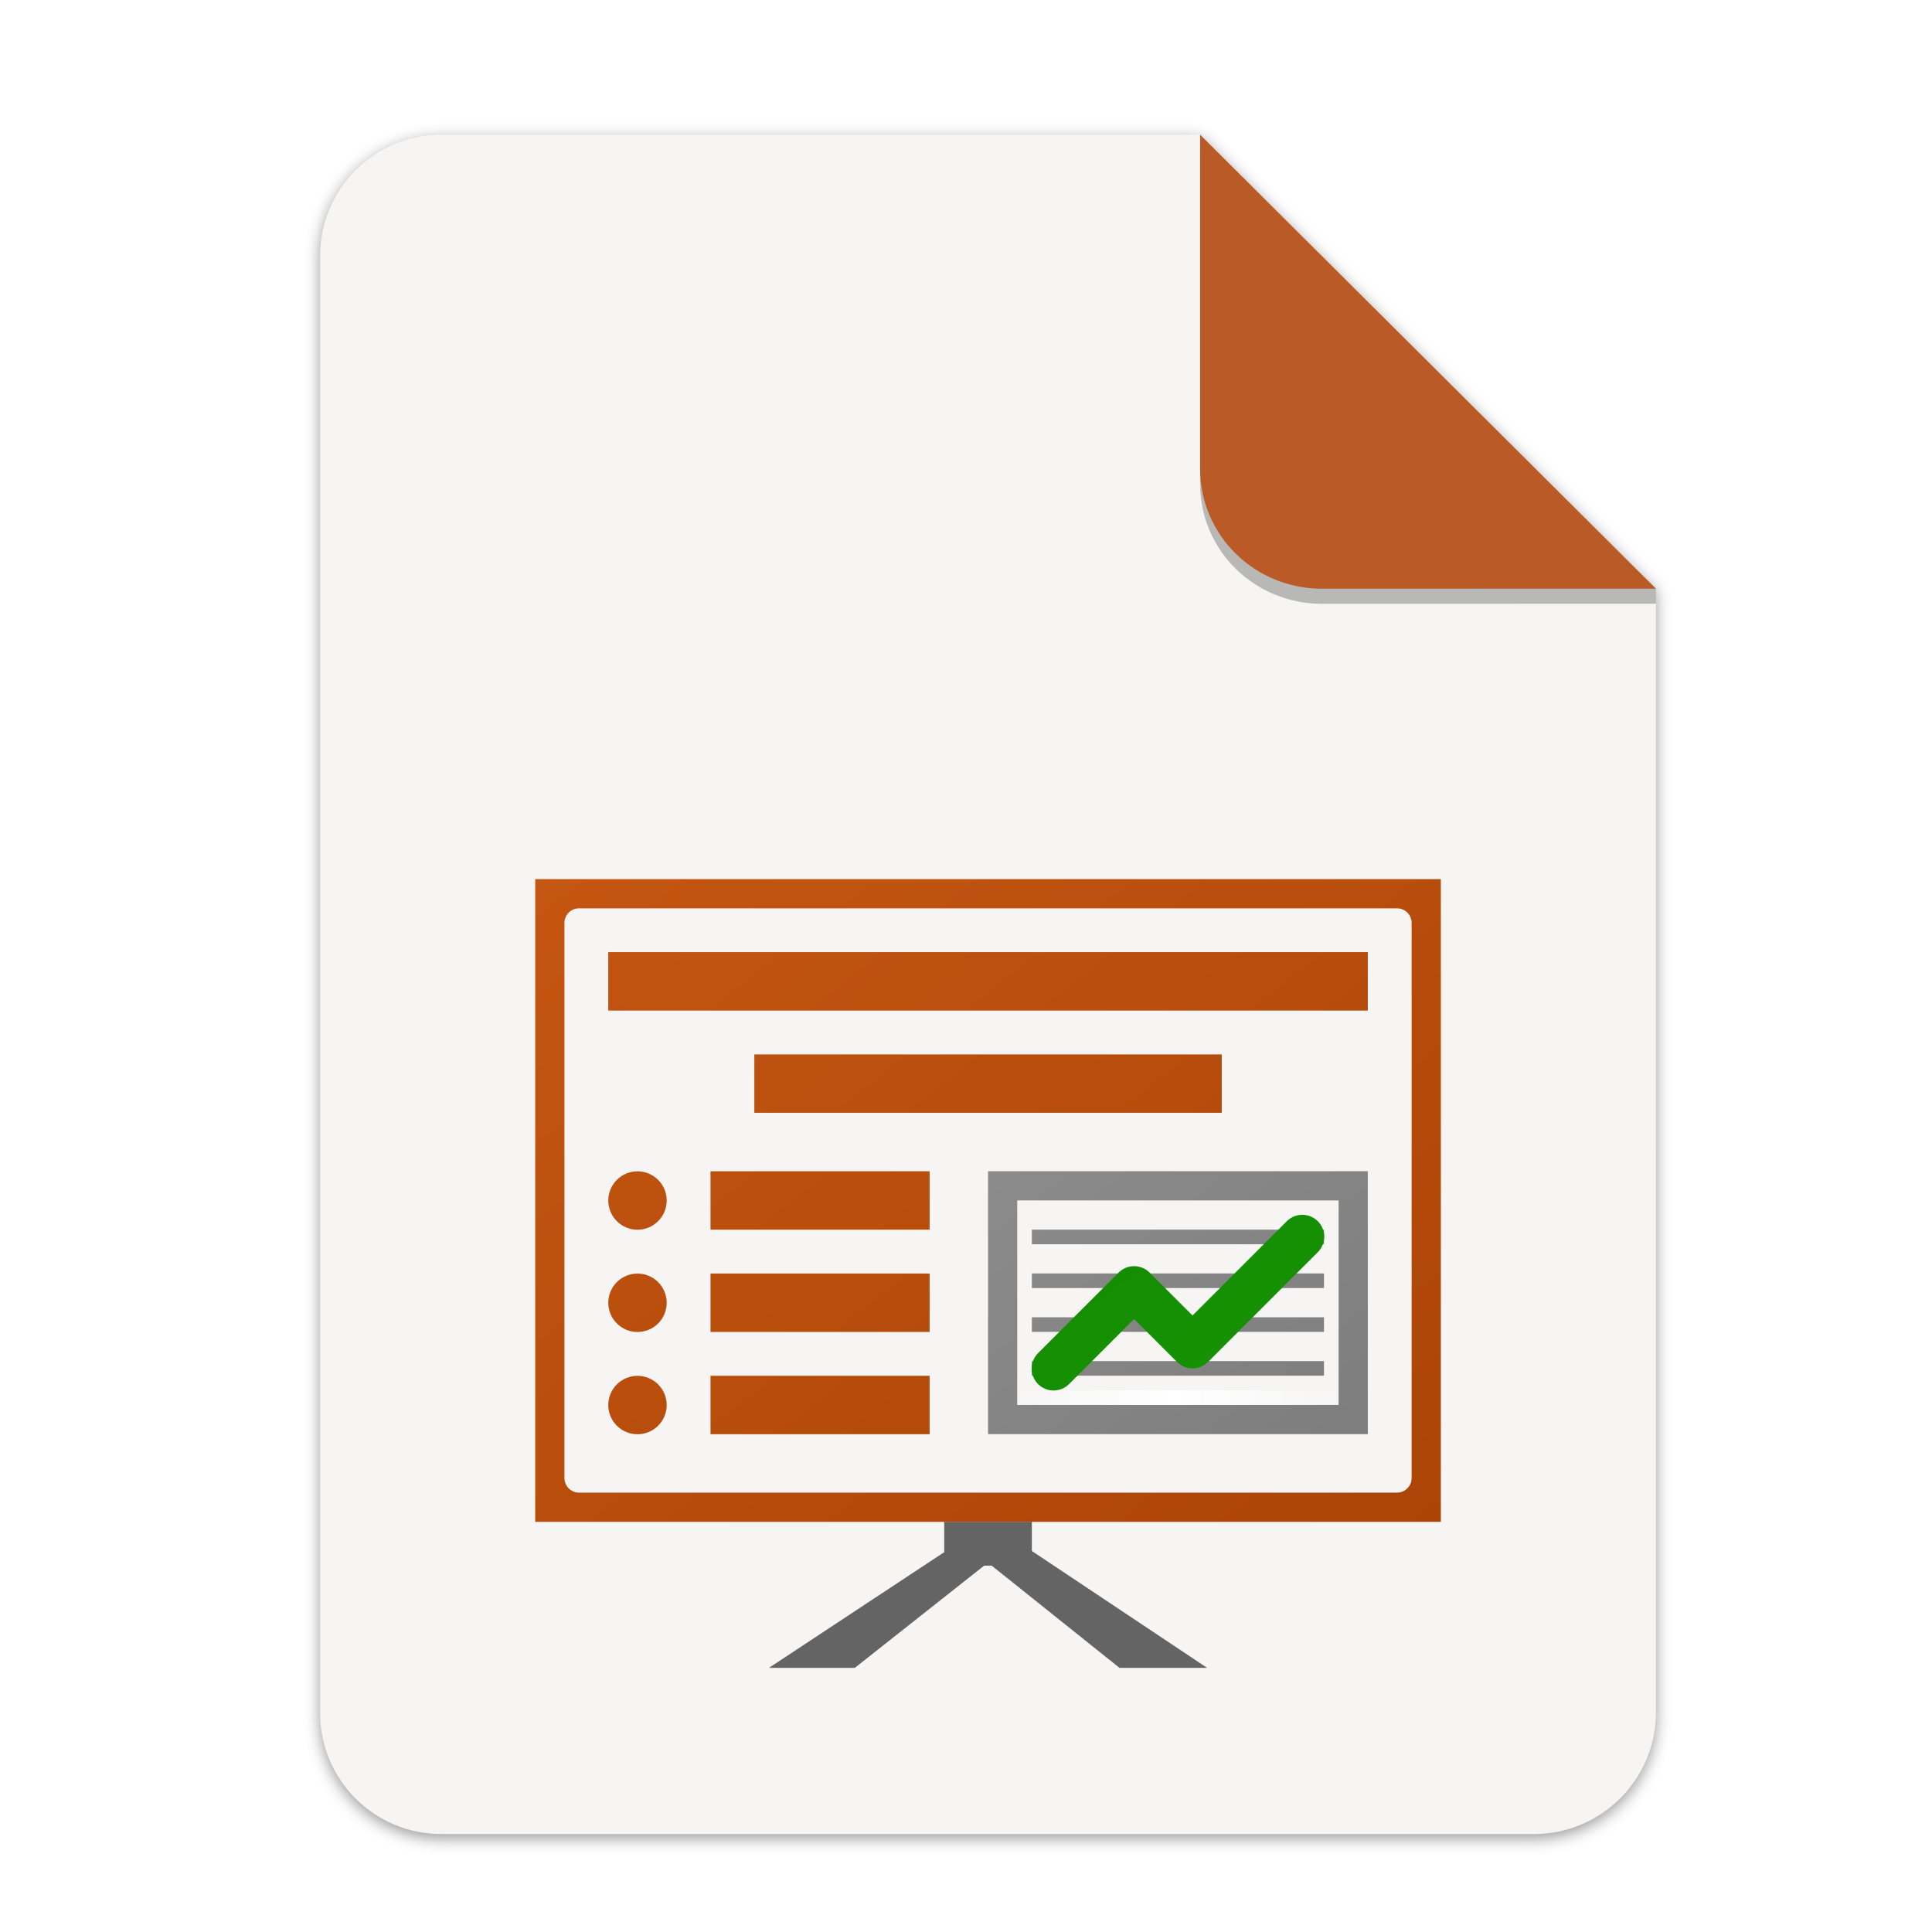
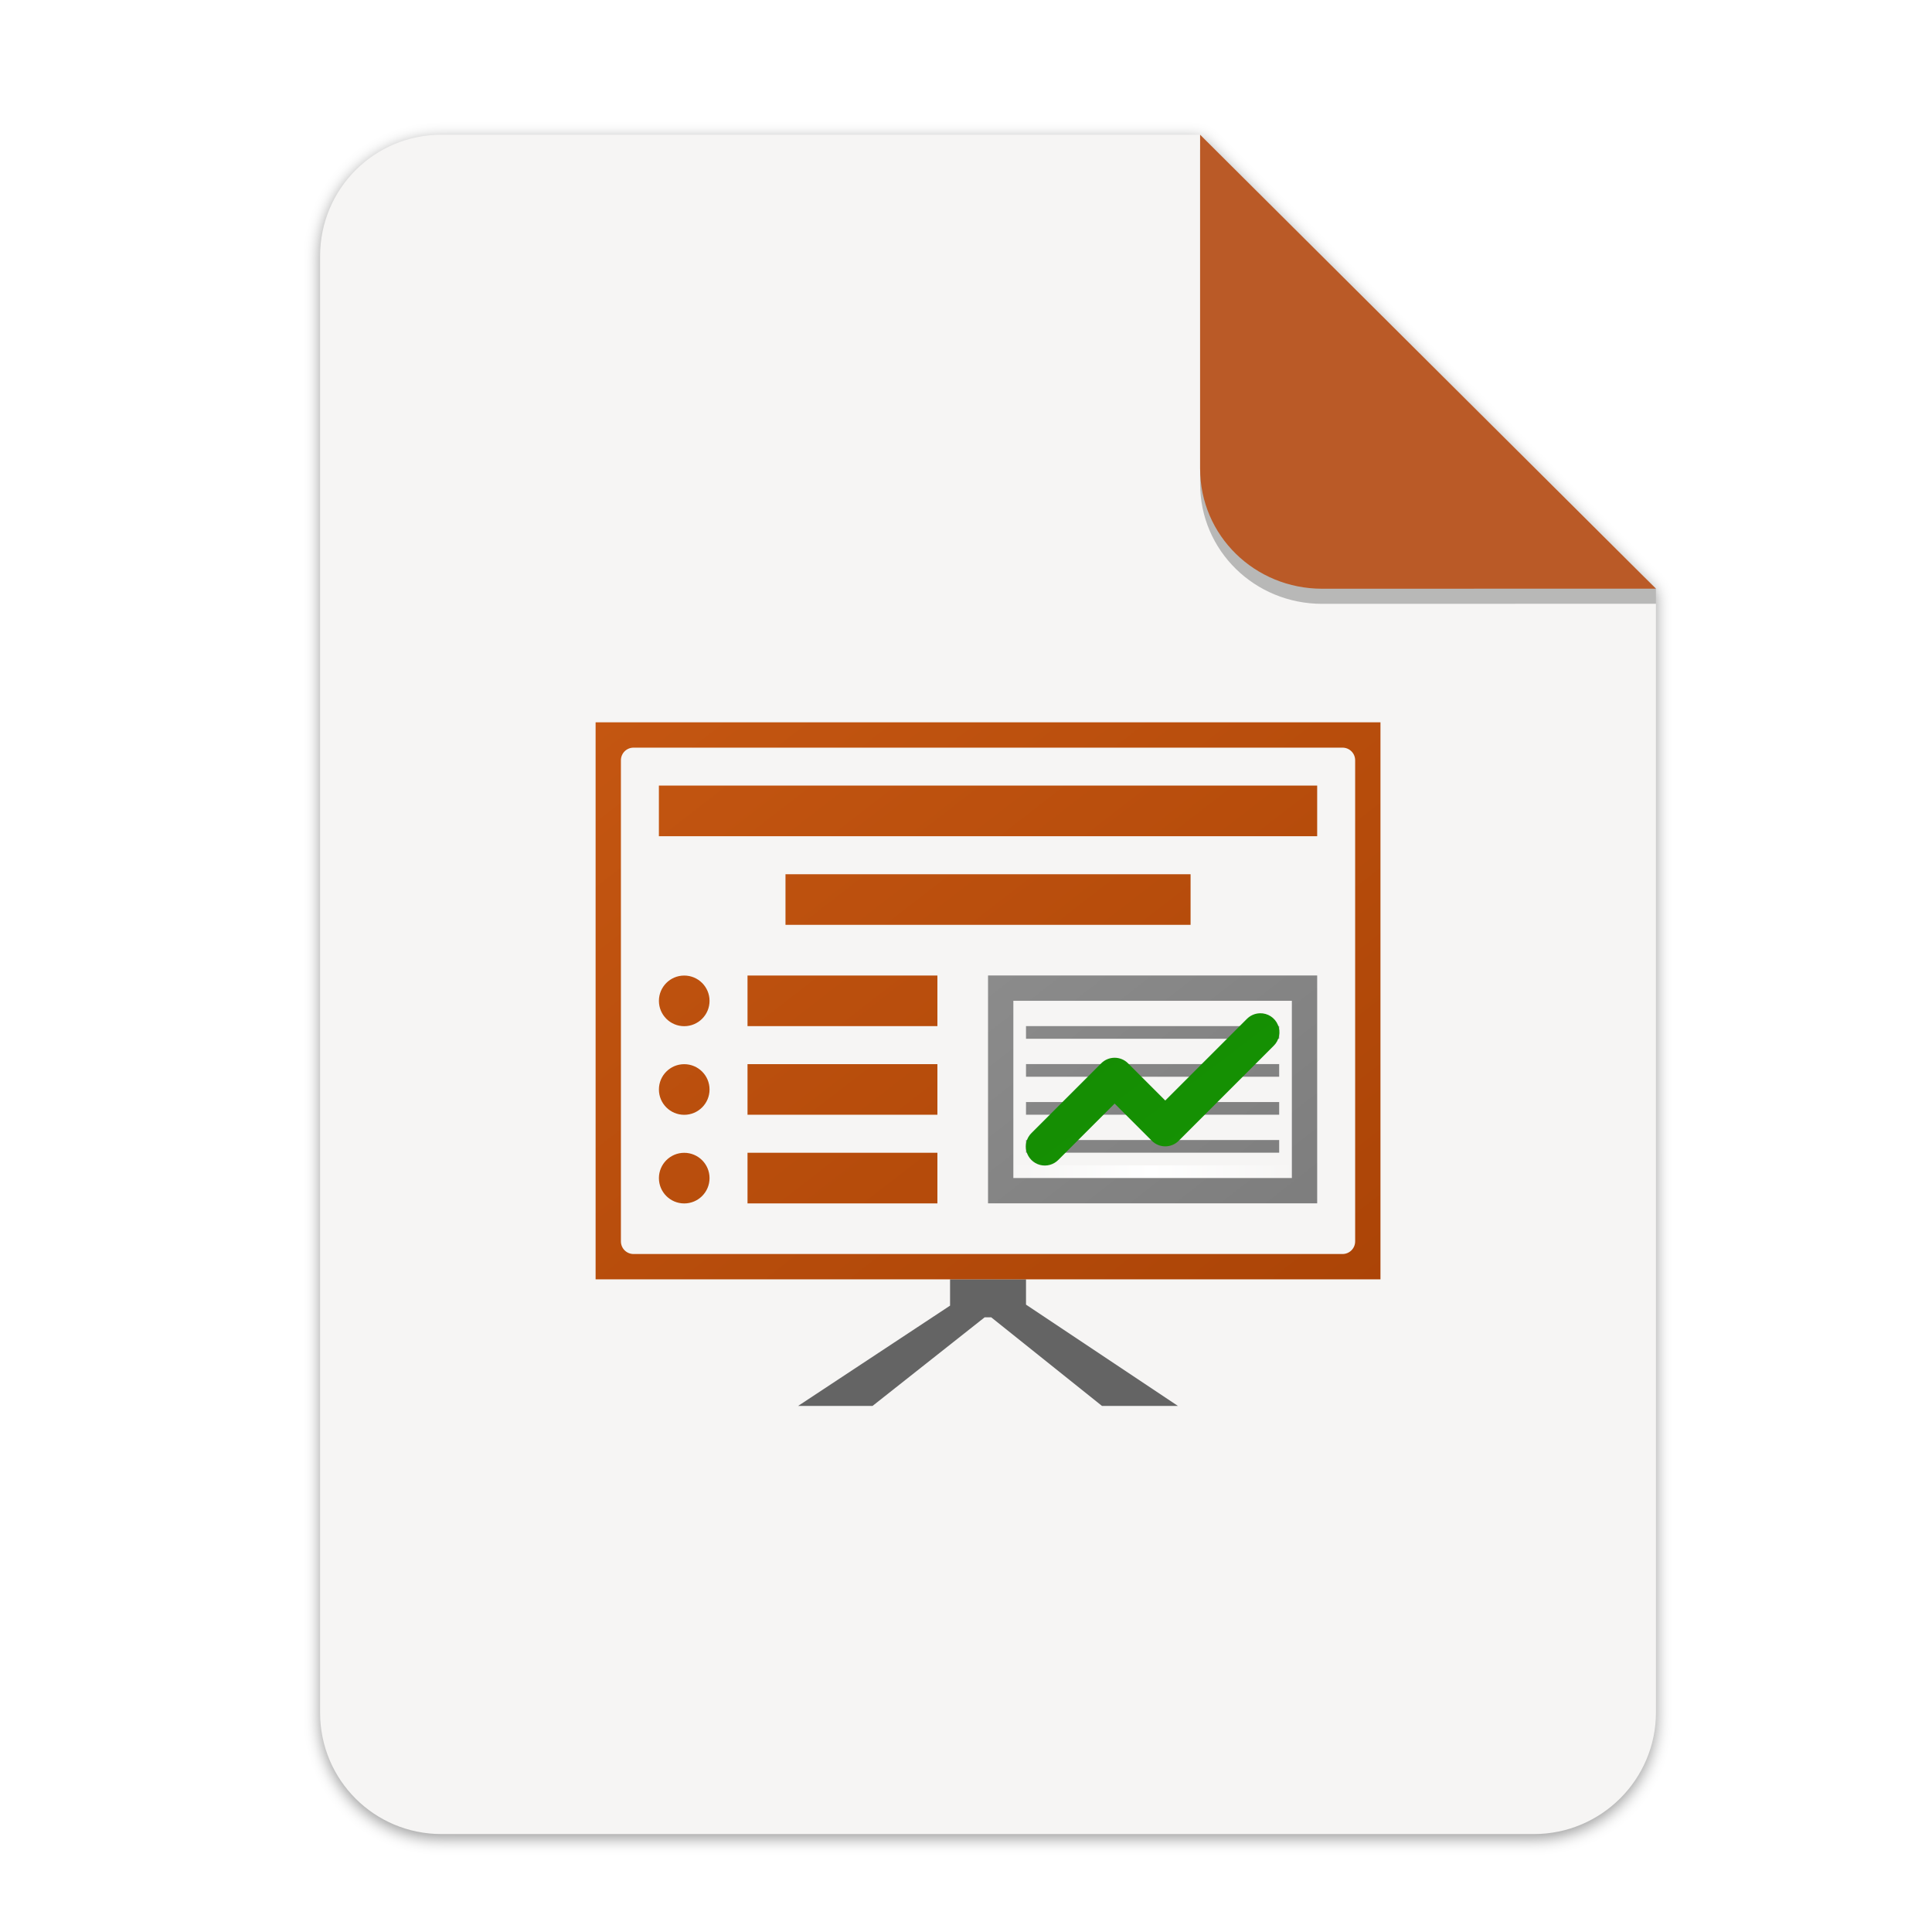
<svg xmlns="http://www.w3.org/2000/svg" xmlns:xlink="http://www.w3.org/1999/xlink" width="256" height="256" version="1.1" viewBox="0 0 67.73 67.73" id="svg37">
  <defs id="defs17">
    <linearGradient id="linearGradient4226" x1="529.655" x2="-35.31" y1="401.584" y2="119.093" gradientTransform="matrix(0 -.1198893 .1198859 0 .36278 292.5483)" gradientUnits="userSpaceOnUse">
      <stop style="stop-color:#f2f2f2" offset="0" id="stop2" />
      <stop style="stop-color:#f9f9f9" offset="1" id="stop4" />
    </linearGradient>
    <linearGradient id="linearGradient4358" x1="88" x2="488" y1="88" y2="488" gradientUnits="userSpaceOnUse">
      <stop style="stop-color:#000000;stop-opacity:.588" offset="0" id="stop7" />
      <stop style="stop-color:#000000;stop-opacity:0" offset=".88" id="stop9" />
      <stop style="stop-color:#000000" offset="1" id="stop11" />
    </linearGradient>
    <filter id="filter4346" x="-.01" y="-.01" width="1.026" height="1.022" style="color-interpolation-filters:sRGB">
      <feGaussianBlur stdDeviation="2.12" id="feGaussianBlur14" />
    </filter>
    <filter style="color-interpolation-filters:sRGB" id="filter16020-3" x="-0.014" width="1.027" y="-0.011" height="1.021">
      <feGaussianBlur stdDeviation="2" id="feGaussianBlur16022-6" />
    </filter>
    <linearGradient x1="640" y1="632.998" x2="640" y2="688.52" id="linearGradient21626" xlink:href="#linearGradient13214" gradientUnits="userSpaceOnUse" gradientTransform="matrix(2,0,0,2,-711,-2873.64)" />
    <linearGradient id="linearGradient13214">
      <stop id="stop13216" style="stop-color:#18a303;stop-opacity:1" offset="0" />
      <stop id="stop13218" style="stop-color:#106802;stop-opacity:1" offset="1" />
    </linearGradient>
    <linearGradient id="linearGradient8074-2">
      <stop id="stop8076-1" style="stop-color:#000000;stop-opacity:0" offset="0" />
      <stop id="stop8078-94" style="stop-color:#000000;stop-opacity:1" offset="0.493" />
      <stop id="stop8080-0" style="stop-color:#000000;stop-opacity:0" offset="1" />
    </linearGradient>
    <linearGradient id="linearGradient8903">
      <stop id="stop8905" style="stop-color:#008000;stop-opacity:1" offset="0" />
      <stop id="stop8907" style="stop-color:#00ff00;stop-opacity:0" offset="1" />
    </linearGradient>
    <linearGradient x1="152" y1="-1192.638" x2="113.882" y2="-1230.756" id="linearGradient21634" xlink:href="#linearGradient8586-6" gradientUnits="userSpaceOnUse" gradientTransform="matrix(0.731707,0,0,0.731707,-637.22,-625.976)" />
    <linearGradient id="linearGradient8586-6">
      <stop id="stop8588-3" style="stop-color:#125a00;stop-opacity:1" offset="0" />
      <stop id="stop8592-6" style="stop-color:#69ce00;stop-opacity:0" offset="1" />
    </linearGradient>
    <linearGradient x1="-17" y1="-1194.638" x2="144" y2="-1194.638" id="linearGradient21636" xlink:href="#linearGradient8074-2" gradientUnits="userSpaceOnUse" gradientTransform="matrix(0.73913,0,0,1,538.565,-303)" />
    <radialGradient cx="-1535.304" cy="-853" r="10" fx="-1535.304" fy="-853" id="radialGradient21638" xlink:href="#linearGradient7770" gradientUnits="userSpaceOnUse" gradientTransform="matrix(-3.31574,0,0,-4.65,-3490.73,-4550.95)" />
    <linearGradient id="linearGradient7770">
      <stop id="stop7772" style="stop-color:#ffffff;stop-opacity:1" offset="0" />
      <stop id="stop7774" style="stop-color:#f5ffaa;stop-opacity:0" offset="1" />
    </linearGradient>
    <linearGradient x1="-17" y1="-1194.638" x2="144" y2="-1194.638" id="linearGradient21640" xlink:href="#linearGradient8074-2" gradientUnits="userSpaceOnUse" gradientTransform="matrix(0.484472,0,0,1,583.236,-297)" />
    <linearGradient x1="652.25" y1="-1491.638" x2="652.25" y2="-1548.138" id="linearGradient21642" xlink:href="#linearGradient14610" gradientUnits="userSpaceOnUse" />
    <linearGradient id="linearGradient14610">
      <stop id="stop14612" style="stop-color:#808080;stop-opacity:1" offset="0" />
      <stop id="stop14614" style="stop-color:#b3b3b3;stop-opacity:1" offset="1" />
    </linearGradient>
    <linearGradient x1="714" y1="-1063.638" x2="714" y2="-1083.638" id="linearGradient21644" xlink:href="#linearGradient4338" gradientUnits="userSpaceOnUse" gradientTransform="matrix(1.89744,0,0,2.6,-777.769,1271.82)" />
    <linearGradient id="linearGradient4338">
      <stop style="stop-color:#f2f2f2;stop-opacity:1" offset="0" id="stop4340" />
      <stop style="stop-color:#ffffff;stop-opacity:1" offset="1" id="stop4342" />
    </linearGradient>
    <radialGradient xlink:href="#linearGradient16134-3-1" id="radialGradient2374" gradientUnits="userSpaceOnUse" gradientTransform="matrix(0,0.377844,-0.665,-9.14811e-5,85.1409,-1556.34)" cx="152.333" cy="-754.638" fx="152.333" fy="-754.638" r="15" />
    <linearGradient id="linearGradient16134-3-1">
      <stop id="stop16136-6-3" style="stop-color:#000000;stop-opacity:0.502" offset="0" />
      <stop id="stop16138-4-6" style="stop-color:#000000;stop-opacity:0" offset="1" />
    </linearGradient>
    <radialGradient xlink:href="#linearGradient16134-3-1" id="radialGradient1624" gradientUnits="userSpaceOnUse" gradientTransform="matrix(0,0.377844,-0.665,-9.14811e-5,85.1409,-1556.34)" cx="152.333" cy="-754.638" fx="152.333" fy="-754.638" r="15" />
    <radialGradient xlink:href="#linearGradient16134-3-1" id="radialGradient1632" gradientUnits="userSpaceOnUse" gradientTransform="matrix(0,0.377844,-0.665,-9.14811e-5,85.1409,-1556.34)" cx="152.333" cy="-754.638" fx="152.333" fy="-754.638" r="15" />
    <radialGradient xlink:href="#linearGradient16134-3-1" id="radialGradient1640" gradientUnits="userSpaceOnUse" gradientTransform="matrix(0,0.377844,-0.665,-9.14811e-5,85.1409,-1556.34)" cx="152.333" cy="-754.638" fx="152.333" fy="-754.638" r="15" />
    <linearGradient x1="152" y1="-1192.638" x2="113.882" y2="-1230.756" id="linearGradient21646" xlink:href="#linearGradient7931-2" gradientUnits="userSpaceOnUse" gradientTransform="matrix(0.609756,0,0,0.609756,557.317,-767.42)" />
    <linearGradient id="linearGradient7931-2">
      <stop id="stop7933-1" style="stop-color:#000000;stop-opacity:1" offset="0" />
      <stop id="stop7968-3" style="stop-color:#000000;stop-opacity:0.361" offset="0.455" />
      <stop id="stop7935-7" style="stop-color:#000000;stop-opacity:0" offset="1" />
    </linearGradient>
    <radialGradient xlink:href="#linearGradient16134-3-1" id="radialGradient1702" gradientUnits="userSpaceOnUse" gradientTransform="matrix(0,0.377844,-0.665,-9.14811e-5,85.1409,-1556.34)" cx="152.333" cy="-754.638" fx="152.333" fy="-754.638" r="15" />
    <linearGradient x1="525.639" y1="-1078.644" x2="525.639" y2="-1068.787" id="linearGradient21652" xlink:href="#linearGradient9364" gradientUnits="userSpaceOnUse" gradientTransform="matrix(1.71429,0,0,3.33333,-316.429,5092.43)" />
    <linearGradient id="linearGradient9364">
      <stop id="stop9366" style="stop-color:#63bbee;stop-opacity:1" offset="0" />
      <stop id="stop9368" style="stop-color:#aadcf7;stop-opacity:1" offset="1" />
    </linearGradient>
    <linearGradient x1="525.639" y1="-1078.644" x2="525.639" y2="-1068.787" id="linearGradient21654" xlink:href="#linearGradient6989-5" gradientUnits="userSpaceOnUse" gradientTransform="matrix(1.71429,0,0,4.44444,-298.429,6290.36)" />
    <linearGradient id="linearGradient6989-5">
      <stop id="stop6991-5" offset="0" style="stop-color: rgb(240, 158, 111); stop-opacity: 1;" />
      <stop id="stop6993-1" offset="1" style="stop-color: rgb(249, 207, 181); stop-opacity: 1;" />
    </linearGradient>
    <linearGradient x1="525.639" y1="-1078.644" x2="525.639" y2="-1068.787" id="linearGradient21656" xlink:href="#linearGradient6975-88" gradientUnits="userSpaceOnUse" gradientTransform="matrix(1.71429,0,0,2,-280.429,3654.91)" />
    <linearGradient id="linearGradient6975-88">
      <stop id="stop6977-8" offset="0" style="stop-color: rgb(245, 206, 83); stop-opacity: 1;" />
      <stop id="stop6979-6" offset="1" style="stop-color: rgb(253, 233, 169); stop-opacity: 1;" />
    </linearGradient>
    <linearGradient x1="525.639" y1="-1078.644" x2="525.639" y2="-1068.787" id="linearGradient21658" xlink:href="#linearGradient13220" gradientUnits="userSpaceOnUse" gradientTransform="matrix(1.71429,0,0,2.88889,-262.429,4613.26)" />
    <linearGradient id="linearGradient13220">
      <stop id="stop13222" style="stop-color:#8ee780;stop-opacity:1" offset="0" />
      <stop id="stop13224" style="stop-color:#ccf4c6;stop-opacity:1" offset="1" />
    </linearGradient>
    <linearGradient x1="529.25" y1="-1568.638" x2="535" y2="-1574.638" id="linearGradient21660" xlink:href="#linearGradient8989" gradientUnits="userSpaceOnUse" gradientTransform="matrix(0.833333,0,0,2.33333,141.167,2160.52)" />
    <linearGradient id="linearGradient8989">
      <stop id="stop8991" style="stop-color:#4a00ff;stop-opacity:1" offset="0" />
      <stop id="stop8993" style="stop-color:#00a0c1;stop-opacity:0" offset="1" />
    </linearGradient>
    <linearGradient x1="529.25" y1="-1568.638" x2="535" y2="-1574.638" id="linearGradient21662" xlink:href="#linearGradient9109" gradientUnits="userSpaceOnUse" gradientTransform="matrix(0.833333,0,0,3.16667,159.167,3467.72)" />
    <linearGradient id="linearGradient9109">
      <stop id="stop9111" style="stop-color:#800000;stop-opacity:1" offset="0" />
      <stop id="stop9113" style="stop-color:#ffc600;stop-opacity:0" offset="1" />
    </linearGradient>
    <linearGradient id="linearGradient9014">
      <stop id="stop9016" style="stop-color:#ffffff;stop-opacity:0" offset="0" />
      <stop id="stop9018" style="stop-color:#ffffff;stop-opacity:1" offset="0.493" />
      <stop id="stop9020" style="stop-color:#ffffff;stop-opacity:0" offset="1" />
    </linearGradient>
    <linearGradient x1="-17" y1="-1194.638" x2="144" y2="-1194.638" id="linearGradient21666" xlink:href="#linearGradient8074-2" gradientUnits="userSpaceOnUse" gradientTransform="matrix(0.459627,0,0,1,584.814,-303)" />
    <linearGradient x1="-17" y1="-1194.638" x2="144" y2="-1194.638" id="linearGradient21668" xlink:href="#linearGradient9014" gradientUnits="userSpaceOnUse" gradientTransform="matrix(0.459627,0,0,1,584.814,-300)" />
    <linearGradient x1="529.25" y1="-1568.638" x2="535" y2="-1574.638" id="linearGradient21670" xlink:href="#linearGradient9103" gradientUnits="userSpaceOnUse" gradientTransform="matrix(0.833333,0,0,2,195.167,1637.64)" />
    <linearGradient id="linearGradient9103">
      <stop id="stop9105" style="stop-color:#003362;stop-opacity:1" offset="0" />
      <stop id="stop9107" style="stop-color:#00ff8c;stop-opacity:0" offset="1" />
    </linearGradient>
    <linearGradient x1="529.25" y1="-1568.638" x2="535" y2="-1574.638" id="linearGradient21672" xlink:href="#linearGradient9119" gradientUnits="userSpaceOnUse" gradientTransform="matrix(0.833333,0,0,1.33333,177.167,591.879)" />
    <linearGradient id="linearGradient9119">
      <stop id="stop9121" style="stop-color:#ff0000;stop-opacity:1" offset="0" />
      <stop id="stop9123" style="stop-color:#d3d300;stop-opacity:0" offset="1" />
    </linearGradient>
    <linearGradient gradientTransform="matrix(0.2645833,0,0,0.2645833,-6.526328,221.64)" xlink:href="#linearGradient4338" id="linearGradient1834" x1="208" y1="28" x2="96" y2="284" gradientUnits="userSpaceOnUse" />
    <linearGradient id="linearGradient7723">
      <stop id="stop7721" style="stop-color:#2e851b;stop-opacity:1" offset="0" />
      <stop id="stop7715" style="stop-color:#18a003;stop-opacity:1" offset="1" />
    </linearGradient>
    <linearGradient id="linearGradient4226-1" x1="529.655" x2="-35.31" y1="401.584" y2="119.093" gradientTransform="matrix(0,-0.1198893,-0.1198859,0,67.01639,292.8129)" gradientUnits="userSpaceOnUse" xlink:href="#linearGradient9153" />
    <linearGradient id="linearGradient9153">
      <stop style="stop-color:#0369a3" offset="0" id="stop59" />
      <stop style="stop-color:#047fc6" offset="1" id="stop61" />
    </linearGradient>
    <linearGradient id="linearGradient1144" x1="208" x2="96" y1="28" y2="284" gradientTransform="matrix(0.2645833,0,0,0.2645833,-6.526403,221.9046)" gradientUnits="userSpaceOnUse">
      <stop style="stop-color:#f2f2f2" offset="0" id="stop97" />
      <stop style="stop-color:#ffffff" offset="1" id="stop99" />
    </linearGradient>
    <linearGradient id="linearGradient8652-8-2" x1="298" x2="298" y1="-1587.638" y2="-1507.638" gradientUnits="userSpaceOnUse">
      <stop style="stop-color:#259dd2" offset="0" id="stop16" />
      <stop style="stop-color:#025583" offset="1" id="stop18" />
    </linearGradient>
    <linearGradient id="linearGradient8652-2" x1="298" x2="298" y1="-1571.179" y2="-1497.572" gradientUnits="userSpaceOnUse" xlink:href="#linearGradient19846" />
    <linearGradient id="linearGradient19846">
      <stop style="stop-color:#259dd2" offset="0" id="stop22" />
      <stop style="stop-color:#065d8d" offset="1" id="stop24" />
    </linearGradient>
    <linearGradient id="linearGradient8648-3-3" x1="516.05" x2="495.666" y1="192.985" y2="192.985" gradientTransform="translate(-123,-1753.64)" gradientUnits="userSpaceOnUse" xlink:href="#linearGradient8642-9" />
    <linearGradient id="linearGradient8642-9">
      <stop style="stop-color:#000061" offset="0" id="stop28" />
      <stop style="stop-color:#006f86;stop-opacity:0" offset="1" id="stop30" />
    </linearGradient>
    <linearGradient id="linearGradient19761-6-6" x1="230" x2="230" y1="-581.638" y2="-577.573" gradientTransform="matrix(9.81802,0,0,8,-1867.87,3054.46)" gradientUnits="userSpaceOnUse">
      <stop style="stop-color:#44adeb" offset="0" id="stop33" />
      <stop style="stop-color:#aadcf7" offset="1" id="stop35" />
    </linearGradient>
    <linearGradient id="linearGradient8608-1" x1="345" x2="345" y1="1173" y2="1178" gradientTransform="matrix(-8.86632,0,0,8.1065,3447.88,-11110.2)" gradientUnits="userSpaceOnUse">
      <stop style="stop-color:#666666" offset="0" id="stop38" />
      <stop style="stop-color:#333333" offset="1" id="stop40" />
    </linearGradient>
    <linearGradient id="linearGradient8680-9" x1="346.696" x2="361.368" y1="-1313.519" y2="-1303.796" gradientTransform="translate(0,-263)" gradientUnits="userSpaceOnUse">
      <stop style="stop-color:#ffffff" offset="0" id="stop43" />
      <stop style="stop-color:#ffffff;stop-opacity:0" offset="1" id="stop45" />
    </linearGradient>
    <linearGradient id="linearGradient8604-2" x1="345" x2="345" y1="1173.911" y2="1178" gradientTransform="matrix(8.86632,0,0,8.1065,-2745.88,-11107.7)" gradientUnits="userSpaceOnUse">
      <stop style="stop-color:#666666" offset="0" id="stop48" />
      <stop style="stop-color:#1a1a1a" offset="1" id="stop50" />
    </linearGradient>
    <linearGradient id="linearGradient9085-3" x1="298.188" x2="298.188" y1="-631.149" y2="-634.268" gradientTransform="matrix(2.53328,0,0,2.53328,-398.851,44.4122)" gradientUnits="userSpaceOnUse">
      <stop style="stop-color:#18a303" offset="0" id="stop53" />
      <stop style="stop-color:#106802" offset="1" id="stop55" />
    </linearGradient>
    <linearGradient id="linearGradient8598-9" x1="345" x2="345" y1="1173" y2="1178" gradientTransform="matrix(8.86632,0,0,8.1065,-2745.88,-11097.6)" gradientUnits="userSpaceOnUse" xlink:href="#linearGradient9153" />
    <linearGradient id="linearGradient8633-8" x1="337.375" x2="337.375" y1="-1311.359" y2="-1304.402" gradientTransform="translate(0,-263)" gradientUnits="userSpaceOnUse" xlink:href="#linearGradient8627" />
    <linearGradient id="linearGradient8627">
      <stop style="stop-color:#666666" offset="0" id="stop65" />
      <stop style="stop-color:#666666;stop-opacity:.5" offset="1" id="stop67" />
    </linearGradient>
    <radialGradient id="radialGradient8546-3" cx="-1535.304" cy="-842.908" r="10" gradientTransform="matrix(-3.31574,0,0,-7.58441,-3491.73,-6782.31)" gradientUnits="userSpaceOnUse">
      <stop style="stop-color:#ffffff" offset="0" id="stop70" />
      <stop style="stop-color:#00a8ff;stop-opacity:0" offset="1" id="stop72" />
    </radialGradient>
    <linearGradient id="linearGradient8633-1-2" x1="337.375" x2="337.375" y1="-1311.359" y2="-1299.649" gradientTransform="translate(0,-263)" gradientUnits="userSpaceOnUse" xlink:href="#linearGradient8627" />
    <linearGradient id="linearGradient8641-9" x1="349.55" x2="349.55" y1="-1308.946" y2="-1302.726" gradientTransform="translate(0,-263)" gradientUnits="userSpaceOnUse" xlink:href="#linearGradient8635" />
    <linearGradient id="linearGradient8635">
      <stop style="stop-color:#808080" offset="0" id="stop77" />
      <stop style="stop-color:#666666" offset="1" id="stop79" />
    </linearGradient>
    <linearGradient id="linearGradient8641-8-9" x1="349.55" x2="349.55" y1="-1307.696" y2="-1301.226" gradientTransform="translate(0,-263)" gradientUnits="userSpaceOnUse" xlink:href="#linearGradient8635" />
    <linearGradient id="linearGradient9159-4" x1="337.375" x2="337.375" y1="-1293.638" y2="-1287.512" gradientTransform="translate(0,-263)" gradientUnits="userSpaceOnUse" xlink:href="#linearGradient9153" />
    <linearGradient id="linearGradient10761-4" x1="445.695" x2="441.388" y1="1103.578" y2="1099.82" gradientUnits="userSpaceOnUse">
      <stop style="stop-color:#e9b913" offset="0" id="stop84" />
      <stop style="stop-color:#ffff00" offset="1" id="stop86" />
    </linearGradient>
    <linearGradient id="linearGradient7410-3" x1="-17" x2="144" y1="-1194.638" y2="-1194.638" gradientTransform="matrix(0.524068,0,0,1,318.409,-356)" gradientUnits="userSpaceOnUse" xlink:href="#linearGradient8074-2-8" />
    <linearGradient id="linearGradient8074-2-8">
      <stop style="stop-color:#000000;stop-opacity:0" offset="0" id="stop2-7" />
      <stop style="stop-color:#000000" offset=".493" id="stop4-9" />
      <stop style="stop-color:#000000;stop-opacity:0" offset="1" id="stop6" />
    </linearGradient>
    <linearGradient id="linearGradient7414-6" x1="-17" x2="144" y1="-1194.638" y2="-1194.638" gradientTransform="matrix(0.524068,0,0,1,318.409,-405)" gradientUnits="userSpaceOnUse" xlink:href="#linearGradient8074-2-8" />
    <linearGradient id="linearGradient8648-32" x1="387.495" x2="405.172" y1="192.985" y2="192.985" gradientTransform="translate(-123,-1753.64)" gradientUnits="userSpaceOnUse" xlink:href="#linearGradient8642-9" />
    <linearGradient id="linearGradient3178" x1="-17" x2="144" y1="-1194.638" y2="-1194.638" gradientTransform="matrix(0.192547,0,0,1,277.273,-408)" gradientUnits="userSpaceOnUse" xlink:href="#linearGradient8074-2-8" />
    <linearGradient id="linearGradient20129-0" x1="-17" x2="144" y1="-1194.638" y2="-1194.638" gradientTransform="matrix(0.298137,0,0,1,-1593.57,881.638)" gradientUnits="userSpaceOnUse" xlink:href="#linearGradient8074-2-8" />
    <linearGradient id="linearGradient20133-6" x1="-17" x2="144" y1="-1194.638" y2="-1194.638" gradientTransform="matrix(0.298137,0,0,1,-1593.57,804.638)" gradientUnits="userSpaceOnUse" xlink:href="#linearGradient8074-2-8" />
    <linearGradient id="linearGradient20141-1" x1="-17" x2="144" y1="-1194.638" y2="-1194.638" gradientTransform="matrix(0.298137,0,0,1,-1593.57,884.638)" gradientUnits="userSpaceOnUse" xlink:href="#linearGradient8074-2-8" />
    <linearGradient id="linearGradient20145-5" x1="-17" x2="144" y1="-1194.638" y2="-1194.638" gradientTransform="matrix(0.524068,0,0,1,318.409,-353)" gradientUnits="userSpaceOnUse" xlink:href="#linearGradient8074-2-8" />
    <linearGradient id="linearGradient20149-5" x1="-17" x2="144" y1="-1194.638" y2="-1194.638" gradientTransform="matrix(0.298137,0,0,1,-1593.57,801.638)" gradientUnits="userSpaceOnUse" xlink:href="#linearGradient8074-2-8" />
    <linearGradient id="linearGradient4226-2" x1="529.655" x2="-35.31" y1="401.584" y2="119.093" gradientTransform="matrix(0,-0.1198893,-0.1198859,0,68.67854,294.9963)" gradientUnits="userSpaceOnUse">
      <stop style="stop-color:rgb(102, 102, 102)" offset="0" id="stop55-0" />
      <stop style="stop-color:rgb(51, 51, 51)" offset="1" id="stop57" />
    </linearGradient>
    <linearGradient id="linearGradient22171" x1="815.125" x2="815.125" y1="-1491.638" y2="-1543.638" gradientTransform="matrix(1.64102,0,0,0.500001,2374.52,-746.817)" gradientUnits="userSpaceOnUse">
      <stop style="stop-color:rgb(114, 114, 114)" offset="0" id="stop2-2" />
      <stop style="stop-color:rgb(179, 179, 179)" offset="1" id="stop4-3" />
    </linearGradient>
    <linearGradient id="linearGradient22173" x1="3793.25" x2="3793.25" y1="-1603.647" y2="-1561.387" gradientUnits="userSpaceOnUse">
      <stop style="stop-color:rgb(204, 204, 204)" offset="0" id="stop7-7" />
      <stop style="stop-color:rgb(179, 179, 179)" offset="1" id="stop9-5" />
    </linearGradient>
    <linearGradient id="linearGradient22175" x1="3658.22" x2="3658.22" y1="-1076.625" y2="-1117.844" gradientTransform="matrix(1.90625,0,0,1.85714,-3264.03,477.832)" gradientUnits="userSpaceOnUse">
      <stop style="stop-color:rgb(255, 246, 221)" offset="0" id="stop12" />
      <stop style="stop-color:rgb(254, 248, 244)" offset="1" id="stop14" />
    </linearGradient>
    <linearGradient id="linearGradient1653" x1="529.25" x2="535" y1="-1568.638" y2="-1574.638" gradientTransform="matrix(2.5,0,0,6.33333,2347.5,8412.07)" gradientUnits="userSpaceOnUse">
      <stop style="stop-color:rgb(252, 92, 0)" offset="0" id="stop70-9" />
      <stop style="stop-color:rgb(204, 204, 204);stop-opacity:0" offset="1" id="stop72-2" />
    </linearGradient>
    <linearGradient id="linearGradient22179" x1="3682" x2="3682" y1="-1515.003" y2="-1494.843" gradientTransform="matrix(1.01667,0,0,1.1,-62.1745,148.467)" gradientUnits="userSpaceOnUse">
      <stop style="stop-color:rgb(255, 255, 255)" offset="0" id="stop17" />
      <stop style="stop-color:rgb(242, 242, 242)" offset="1" id="stop19" />
    </linearGradient>
    <linearGradient id="linearGradient22195" x1="3669.452" x2="3669.452" y1="-1068.818" y2="-1073.573" gradientUnits="userSpaceOnUse" xlink:href="#linearGradient10412" />
    <linearGradient id="linearGradient10412">
      <stop style="stop-color:rgb(0, 0, 0)" offset="0" id="stop23" />
      <stop style="stop-color:rgb(77, 77, 77)" offset="1" id="stop25" />
    </linearGradient>
    <linearGradient id="linearGradient22197" x1="3715.894" x2="3715.894" y1="693.037" y2="695.848" gradientTransform="matrix(12.0378,0,0,12.0329,-41007.4,-9931.87)" gradientUnits="userSpaceOnUse" xlink:href="#linearGradient9860" />
    <linearGradient id="linearGradient9860">
      <stop style="stop-color:rgb(102, 102, 102)" offset="0" id="stop29" />
      <stop style="stop-color:rgb(128, 128, 128)" offset="1" id="stop31" />
    </linearGradient>
    <linearGradient id="linearGradient22199" x1="3715.894" x2="3715.894" y1="694.657" y2="696.496" gradientTransform="matrix(12.0378,0,0,12.0329,-41007.4,-9931.87)" gradientUnits="userSpaceOnUse" xlink:href="#linearGradient9860" />
    <linearGradient id="linearGradient22201" x1="-17" x2="144" y1="-1194.638" y2="-1194.638" gradientTransform="matrix(0.745342,0,0,1,3682.67,-329)" gradientUnits="userSpaceOnUse" xlink:href="#linearGradient10295" />
    <linearGradient id="linearGradient10295">
      <stop style="stop-color:rgb(233, 185, 19);stop-opacity:0" offset="0" id="stop36" />
      <stop style="stop-color:rgb(252, 92, 0)" offset=".493" id="stop38-2" />
      <stop style="stop-color:rgb(233, 185, 19);stop-opacity:0" offset="1" id="stop40-8" />
    </linearGradient>
    <linearGradient id="linearGradient1655" x1="-17" x2="144" y1="-1194.638" y2="-1194.638" gradientTransform="matrix(0.459627,0,0,1,-1589.82,-2476.36)" gradientUnits="userSpaceOnUse" xlink:href="#linearGradient10295" />
    <linearGradient id="linearGradient1657" x1="-17" x2="144" y1="-1194.638" y2="-1194.638" gradientTransform="matrix(0.482919,0,0,1,-1591.18,-2474.36)" gradientUnits="userSpaceOnUse" xlink:href="#linearGradient8074-2-8" />
    <linearGradient id="linearGradient1659" x1="152" x2="113.882" y1="-1192.638" y2="-1230.756" gradientTransform="matrix(0.243902,0,0,0.243902,3752.93,-1205.75)" gradientUnits="userSpaceOnUse">
      <stop style="stop-color:rgb(0, 0, 0)" offset="0" id="stop77-6" />
      <stop style="stop-color:rgb(0, 0, 0);stop-opacity:.361" offset=".455" id="stop79-1" />
      <stop style="stop-color:rgb(0, 0, 0);stop-opacity:0" offset="1" id="stop81" />
    </linearGradient>
    <linearGradient id="linearGradient1661" x1="364.867" x2="389.102" y1="300.819" y2="276.584" gradientTransform="translate(3301,-1793.64)" gradientUnits="userSpaceOnUse">
      <stop style="stop-color:rgb(0, 0, 0)" offset="0" id="stop84-2" />
      <stop style="stop-color:rgb(0, 0, 0);stop-opacity:0" offset="1" id="stop86-9" />
    </linearGradient>
    <linearGradient id="linearGradient1663" x1="-17" x2="144" y1="-1194.638" y2="-1194.638" gradientTransform="matrix(0.136646,0,0,0.999984,-1515.31,-2474.38)" gradientUnits="userSpaceOnUse" xlink:href="#linearGradient8074-2-8" />
    <filter id="filter4346-6" x="-0.01" y="-0.01" width="1.026" height="1.022" style="color-interpolation-filters:sRGB">
      <feGaussianBlur stdDeviation="2.12" id="feGaussianBlur117" />
    </filter>
    <linearGradient id="linearGradient4358-1" x1="88" x2="488" y1="88" y2="488" gradientUnits="userSpaceOnUse">
      <stop style="stop-color:#000000;stop-opacity:.588" offset="0" id="stop110" />
      <stop style="stop-color:#000000;stop-opacity:0" offset=".88" id="stop112" />
      <stop style="stop-color:#000000" offset="1" id="stop114" />
    </linearGradient>
    <linearGradient id="linearGradient4226-5" x1="529.655" x2="-35.31" y1="401.584" y2="119.093" gradientTransform="matrix(0,-0.1198893,-0.1198859,0,67.01645,292.5483)" gradientUnits="userSpaceOnUse">
      <stop style="stop-color:#993a03" offset="0" id="stop105" />
      <stop style="stop-color:#f0692c" offset="1" id="stop107" />
    </linearGradient>
    <linearGradient id="linearGradient1144-5" x1="208" x2="96" y1="28" y2="284" gradientTransform="matrix(0.2645833,0,0,0.2645833,-6.526335,221.64)" gradientUnits="userSpaceOnUse">
      <stop style="stop-color:#f2f2f2" offset="0" id="stop100" />
      <stop style="stop-color:#ffffff" offset="1" id="stop102" />
    </linearGradient>
    <radialGradient id="radialGradient2428" cx="152.333" cy="-754.638" r="15" gradientTransform="matrix(7.93527e-7,0.169213,-0.835421,0,197.029,-1517.95)" gradientUnits="userSpaceOnUse">
      <stop style="stop-color:#000000;stop-opacity:.502" offset="0" id="stop120" />
      <stop style="stop-color:#000000;stop-opacity:0" offset="1" id="stop122" />
    </radialGradient>
    <radialGradient id="radialGradient21562" cx="152.333" cy="-754.638" r="15" gradientTransform="matrix(3.84067e-6,0.270741,-4.04344,0,-2201.98,-1535.94)" gradientUnits="userSpaceOnUse">
      <stop style="stop-color:#808080;stop-opacity:.502" offset="0" id="stop2-4" />
      <stop style="stop-color:#000000;stop-opacity:0" offset="1" id="stop4-7" />
    </radialGradient>
    <linearGradient id="linearGradient4425" x1="850.25" x2="850.25" y1="-1506.575" y2="-1510.583" gradientUnits="userSpaceOnUse" xlink:href="#linearGradient10423" />
    <linearGradient id="linearGradient10423">
      <stop style="stop-color:#808080" offset="0" id="stop8" />
      <stop style="stop-color:#333333" offset="1" id="stop10" />
    </linearGradient>
    <linearGradient id="linearGradient21568" x1="809.625" x2="809.625" y1="-1074.763" y2="-1116.764" gradientTransform="matrix(2.03333,0,0,2.04762,-752.267,686.81)" gradientUnits="userSpaceOnUse">
      <stop style="stop-color:#d36118" offset="0" id="stop13" />
      <stop style="stop-color:#f09e6f" offset="1" id="stop15" />
    </linearGradient>
    <linearGradient id="linearGradient21570" x1="812" x2="812" y1="-1075.638" y2="-1115.638" gradientTransform="matrix(2.03333,0,0,2.15,-752.267,798.982)" gradientUnits="userSpaceOnUse">
      <stop style="stop-color:#edbfa1" offset="0" id="stop18-6" />
      <stop style="stop-color:#fdf1ea" offset="1" id="stop20" />
    </linearGradient>
    <linearGradient id="linearGradient2432" x1="529.25" x2="535" y1="-1568.638" y2="-1574.638" gradientTransform="matrix(1.66667,0,0,7,-91.6668,9465.83)" gradientUnits="userSpaceOnUse">
      <stop style="stop-color:#ff0000" offset="0" id="stop125" />
      <stop style="stop-color:#ffc600;stop-opacity:0" offset="1" id="stop127" />
    </linearGradient>
    <radialGradient id="radialGradient21574" cx="-1535.455" cy="-853" r="10" gradientTransform="matrix(-3.31574,0,0,-3.2,-6604.01,-3579.6)" gradientUnits="userSpaceOnUse">
      <stop style="stop-color:#ffffff" offset="0" id="stop23-5" />
      <stop style="stop-color:#ffd5d5;stop-opacity:0" offset="1" id="stop25-6" />
    </radialGradient>
    <linearGradient id="linearGradient4110" x1="825.25" x2="825.25" y1="-1559.638" y2="-1525.638" gradientUnits="userSpaceOnUse" xlink:href="#linearGradient10658" />
    <linearGradient id="linearGradient10658">
      <stop style="stop-color:#b84603" offset="0" id="stop29-9" />
      <stop style="stop-color:#622502" offset="1" id="stop31-3" />
    </linearGradient>
    <linearGradient id="linearGradient21578" x1="895.5" x2="895.5" y1="647.812" y2="735.75" gradientUnits="userSpaceOnUse" xlink:href="#linearGradient10391" />
    <linearGradient id="linearGradient10391">
      <stop style="stop-color:#e67325" offset="0" id="stop35-7" />
      <stop style="stop-color:#c8400c" offset="1" id="stop37" />
    </linearGradient>
    <linearGradient id="linearGradient21580" x1="798.245" x2="902" y1="-1589.138" y2="-1589.138" gradientUnits="userSpaceOnUse">
      <stop style="stop-color:#8e2103" offset="0" id="stop40-4" />
      <stop style="stop-color:#e46f1f" offset=".169" id="stop42" />
      <stop style="stop-color:#e66d20" offset=".838" id="stop44" />
      <stop style="stop-color:#922504" offset="1" id="stop46" />
    </linearGradient>
    <linearGradient id="linearGradient21582" x1="902.25" x2="902.25" y1="-1534.416" y2="-1524.357" gradientUnits="userSpaceOnUse">
      <stop style="stop-color:#808080" offset="0" id="stop49" />
      <stop style="stop-color:#606060" offset="1" id="stop51" />
    </linearGradient>
    <linearGradient id="linearGradient21584" x1="714" x2="714" y1="-1063.638" y2="-1079.16" gradientTransform="matrix(1.17949,0,0,1.5,10.8462,67.8194)" gradientUnits="userSpaceOnUse">
      <stop style="stop-color:#ffffff" offset="0" id="stop54" />
      <stop style="stop-color:#ffffff;stop-opacity:0" offset="1" id="stop56" />
    </linearGradient>
    <linearGradient id="linearGradient21586" x1="889" x2="879" y1="-1054.638" y2="-1042.638" gradientTransform="matrix(2,0,0,2,-898,556.638)" gradientUnits="userSpaceOnUse">
      <stop style="stop-color:#18a303" offset="0" id="stop59-5" />
      <stop style="stop-color:#106802" offset="1" id="stop61-2" />
    </linearGradient>
    <linearGradient id="linearGradient21588" x1="818.035" x2="882.237" y1="-1575.703" y2="-1575.703" gradientUnits="userSpaceOnUse">
      <stop style="stop-color:#8e2103" offset="0" id="stop64" />
      <stop style="stop-color:#e45c1f" offset=".169" id="stop66" />
      <stop style="stop-color:#e45c1f" offset=".838" id="stop68" />
      <stop style="stop-color:#922504" offset="1" id="stop70-5" />
    </linearGradient>
    <linearGradient id="linearGradient21590" x1="-17" x2="144" y1="-1194.638" y2="-1194.638" gradientTransform="matrix(0.726708,0,0,1,802.354,-405)" gradientUnits="userSpaceOnUse" xlink:href="#linearGradient9014-4" />
    <linearGradient id="linearGradient9014-4">
      <stop style="stop-color:#ffffff;stop-opacity:0" offset="0" id="stop74" />
      <stop style="stop-color:#ffffff" offset=".493" id="stop76" />
      <stop style="stop-color:#ffffff;stop-opacity:0" offset="1" id="stop78" />
    </linearGradient>
    <linearGradient id="linearGradient21594" x1="895.5" x2="895.5" y1="621.562" y2="709.5" gradientUnits="userSpaceOnUse" xlink:href="#linearGradient10391" />
    <linearGradient id="linearGradient21598" x1="895.5" x2="895.5" y1="595.312" y2="683.25" gradientUnits="userSpaceOnUse" xlink:href="#linearGradient10391" />
    <linearGradient id="linearGradient21602" x1="895.5" x2="895.5" y1="569.062" y2="657" gradientUnits="userSpaceOnUse" xlink:href="#linearGradient10391" />
    <linearGradient id="linearGradient21604" x1="-17" x2="144" y1="-1194.638" y2="-1194.638" gradientTransform="matrix(0.645963,0,0,1,808.981,-396)" gradientUnits="userSpaceOnUse" xlink:href="#linearGradient8074-2-8" />
    <linearGradient id="linearGradient21606" x1="-17" x2="144" y1="-1194.638" y2="-1194.638" gradientTransform="matrix(0.397516,0,0,1,824.758,-386)" gradientUnits="userSpaceOnUse" xlink:href="#linearGradient8074-2-8" />
    <linearGradient id="linearGradient21608" x1="-17" x2="144" y1="-1194.638" y2="-1194.638" gradientTransform="matrix(0.720497,0,0,1,804.248,-319)" gradientUnits="userSpaceOnUse" xlink:href="#linearGradient8074-2-8" />
    <linearGradient id="linearGradient2434" x1="-17" x2="144" y1="-1194.638" y2="-1194.638" gradientTransform="matrix(0.286106,0,0,1,857.864,-364)" gradientUnits="userSpaceOnUse" xlink:href="#linearGradient8074-2-8" />
    <linearGradient id="linearGradient21612" x1="-17" x2="144" y1="-1194.638" y2="-1194.638" gradientTransform="matrix(0.286106,0,0,1,858.013,-333.937)" gradientUnits="userSpaceOnUse" xlink:href="#linearGradient9014-4" />
    <linearGradient id="linearGradient2436" x1="-17" x2="144" y1="-1194.638" y2="-1194.638" gradientTransform="matrix(0.186336,0,0,1,813.168,-365)" gradientUnits="userSpaceOnUse" xlink:href="#linearGradient8074-2-8" />
    <linearGradient id="linearGradient2438" x1="-17" x2="144" y1="-1194.638" y2="-1194.638" gradientTransform="matrix(0.509317,0,0,1,-1588.98,403.638)" gradientUnits="userSpaceOnUse">
      <stop style="stop-color:#d40000;stop-opacity:0" offset="0" id="stop132" />
      <stop style="stop-color:#d40000" offset=".493" id="stop134" />
      <stop style="stop-color:#d40000;stop-opacity:0" offset="1" id="stop136" />
    </linearGradient>
    <linearGradient id="linearGradient21618" x1="881" x2="887" y1="-1042.638" y2="-1048.638" gradientTransform="matrix(2,0,0,2,-898,556.638)" gradientUnits="userSpaceOnUse">
      <stop style="stop-color:#78db67" offset="0" id="stop95" />
      <stop style="stop-color:#ccf4c6" offset="1" id="stop97-4" />
    </linearGradient>
    <linearGradient gradientTransform="matrix(0.5120716,0,0,0.5120716,56.20553,226.4098)" id="a" gradientUnits="userSpaceOnUse" x1="108.001" x2="20.001" y1="122" y2="6">
      <stop offset="0" stop-color="#18a303" id="stop2-9" />
      <stop offset="1" stop-color="#106802" id="stop4-4" />
    </linearGradient>
    <linearGradient gradientTransform="matrix(0.5120716,0,0,0.5120716,56.20553,226.4098)" id="b" gradientUnits="userSpaceOnUse" x1="108.005" x2="19.323" y1="120.777" y2="6.715">
      <stop offset="0" stop-color="#6e6e6e" id="stop7-78" />
      <stop offset="1" stop-color="#b0b0b0" id="stop9-4" />
    </linearGradient>
    <linearGradient id="c" gradientTransform="matrix(0.07194247,0,0,0.5120634,90.55509,884.2258)" gradientUnits="userSpaceOnUse" x1="-17" x2="144" y1="-1194.638" y2="-1194.638">
      <stop offset="0" stop-color="#fff" stop-opacity="0" id="stop12-5" />
      <stop offset=".493" stop-color="#fff" id="stop14-0" />
      <stop offset="1" stop-color="#fff" stop-opacity="0" id="stop16-3" />
    </linearGradient>
    <linearGradient gradientTransform="matrix(0.5120716,0,0,0.5120716,56.20553,226.4098)" id="d" gradientUnits="userSpaceOnUse" x1="107.001" x2="19.581" xlink:href="#e" y1="120.916" y2="8" />
    <linearGradient id="e">
      <stop offset="0" stop-color="#a33e03" id="stop20-6" />
      <stop offset="1" stop-color="#d36118" id="stop22-1" />
    </linearGradient>
  </defs>
  <g transform="matrix(0.1329783,0,0,0.1329783,0.6058244,28.61488)" style="display:inline;stroke-width:0.25;enable-background:new" id="g17498">
    <g transform="translate(0,-3.4178172e-6)" style="display:inline;stroke-width:0.25;enable-background:new" id="g17498-7">
      <path style="display:inline;opacity:0.4;fill:#000000;fill-opacity:1;stroke:none;stroke-width:0.5;stroke-linejoin:round;stroke-miterlimit:4;stroke-dasharray:none;stroke-opacity:1;filter:url(#filter16020-3);enable-background:new" clip-path="none" d="m 111.828,-178.55 h 200 L 432,-58.879 432.005,237.361 c 3.1e-4,17.728 -14.449,32.088 -32.177,32.088 h -288 c -17.728,0 -32,-14.272 -32,-32 v -384 c 0,-17.728 14.272,-32 32,-32 z" id="path6869-5" />
      <path id="rect2069-3" d="m 111.828,-179.672 h 200 L 432,-60 l 0.005,296.24 c 3.1e-4,17.728 -14.449,32.088 -32.177,32.088 h -288 c -17.728,0 -32,-14.272 -32,-32 v -384 c 0,-17.728 14.272,-32 32,-32 z" clip-path="none" style="display:inline;opacity:1;fill:#f6f5f4;fill-opacity:1;stroke:none;stroke-width:0.5;stroke-linejoin:round;stroke-miterlimit:4;stroke-dasharray:none;stroke-opacity:1;enable-background:new" />
    </g>
    <g transform="matrix(7.520022,0,0,7.520022,-400.8317,-1935.396)" id="g246">
      <g transform="translate(-1.492775,6.474542)" id="g279">
-         <g id="g1518" transform="translate(0.3593377,-1.478163)">
+         <g id="g1518" transform="matrix(0.8666668,0,0,0.8666668,12.15489,26.96816)">
          <path id="path35" d="m 86.931,277.104 v 1.065 l -6.145,4.056 h 3.01 l 4.535,-3.584 h 0.264 l 4.481,3.584 h 3.072 L 90.003,278.128 v -1.024 z" style="fill:#646464;stroke-width:0.128" />
          <path id="path37" d="m 72.593,254.574 v 22.531 h 31.748 v -22.531 z m 1.536,1.024 h 28.676 c 0.284,0 0.512,0.228 0.512,0.512 v 19.459 c 0,0.284 -0.228,0.512 -0.512,0.512 H 74.129 c -0.284,0 -0.512,-0.228 -0.512,-0.512 v -19.459 c 0,-0.284 0.228,-0.512 0.512,-0.512 z m 1.024,1.535 v 2.048 H 101.781 v -2.048 z m 5.121,3.585 v 2.048 h 16.386 v -2.048 z m -1.536,4.097 v 2.048 h 7.681 v -2.048 z m -2.56,0.002 c -0.566,0 -1.024,0.459 -1.024,1.024 0,0.566 0.459,1.024 1.024,1.024 0.566,0 1.024,-0.459 1.024,-1.024 0,-0.566 -0.459,-1.024 -1.024,-1.024 z m 2.56,3.583 v 2.048 h 7.681 v -2.048 z m -2.56,0.002 c -0.566,0 -1.024,0.459 -1.024,1.024 0,0.566 0.459,1.024 1.024,1.024 0.566,0 1.024,-0.459 1.024,-1.024 0,-0.566 -0.459,-1.024 -1.024,-1.024 z m 2.56,3.583 v 2.048 h 7.681 v -2.048 z m -2.56,0.002 c -0.566,0 -1.024,0.459 -1.024,1.024 0,0.566 0.459,1.024 1.024,1.024 0.566,0 1.024,-0.459 1.024,-1.024 0,-0.566 -0.459,-1.024 -1.024,-1.024 z" style="fill:url(#d);stroke-width:0.128" />
          <path id="path39" d="m 89.332,272.495 h 11.583 v 0.512 H 89.332 Z" style="fill:url(#c);stroke-width:0.128" />
          <path id="path41" d="m 88.467,264.814 v 9.217 H 101.781 v -9.217 z m 1.024,1.024 h 11.266 v 7.169 H 89.491 Z m 0.512,1.024 v 0.512 h 10.241 v -0.512 z m 0,1.536 v 0.512 h 10.241 v -0.512 z m 0,1.536 v 0.512 h 10.241 v -0.512 z m 0,1.536 v 0.512 h 10.241 v -0.512 z" style="fill:url(#b);stroke-width:0.128" />
          <path id="path43" d="m 99.461,266.343 a 0.768,0.768 0 0 0 -0.528,0.232 l -3.297,3.297 -1.505,-1.505 a 0.768,0.768 0 0 0 -1.086,0 l -2.816,2.816 a 0.768,0.768 0 1 0 1.086,1.086 l 2.273,-2.273 1.505,1.505 a 0.768,0.768 0 0 0 1.086,0 l 3.841,-3.841 a 0.768,0.768 0 0 0 -0.558,-1.318 z" style="fill:url(#a);stroke-width:0.128" />
        </g>
        <path style="display:inline;opacity:0.25;vector-effect:none;fill:#000000;fill-opacity:1;stroke:none;stroke-width:0.066;stroke-linecap:butt;stroke-linejoin:round;stroke-miterlimit:4;stroke-dasharray:none;stroke-dashoffset:0;stroke-opacity:1;enable-background:new" d="m 96.261,227.528 v 11.702 c 0,2.357 1.92,4.215 4.278,4.215 l 11.702,-0.003 v -0.529 z" id="path836" />
      </g>
      <path id="rect26812-5" d="m 94.768,233.473 v 11.702 c 0,2.357 1.92,4.215 4.278,4.215 l 11.702,-0.003 z" style="display:inline;opacity:1;vector-effect:none;fill:#ba5a27;fill-opacity:1;stroke:none;stroke-width:0.066;stroke-linecap:butt;stroke-linejoin:round;stroke-miterlimit:4;stroke-dasharray:none;stroke-dashoffset:0;stroke-opacity:1;enable-background:new" />
    </g>
  </g>
</svg>
